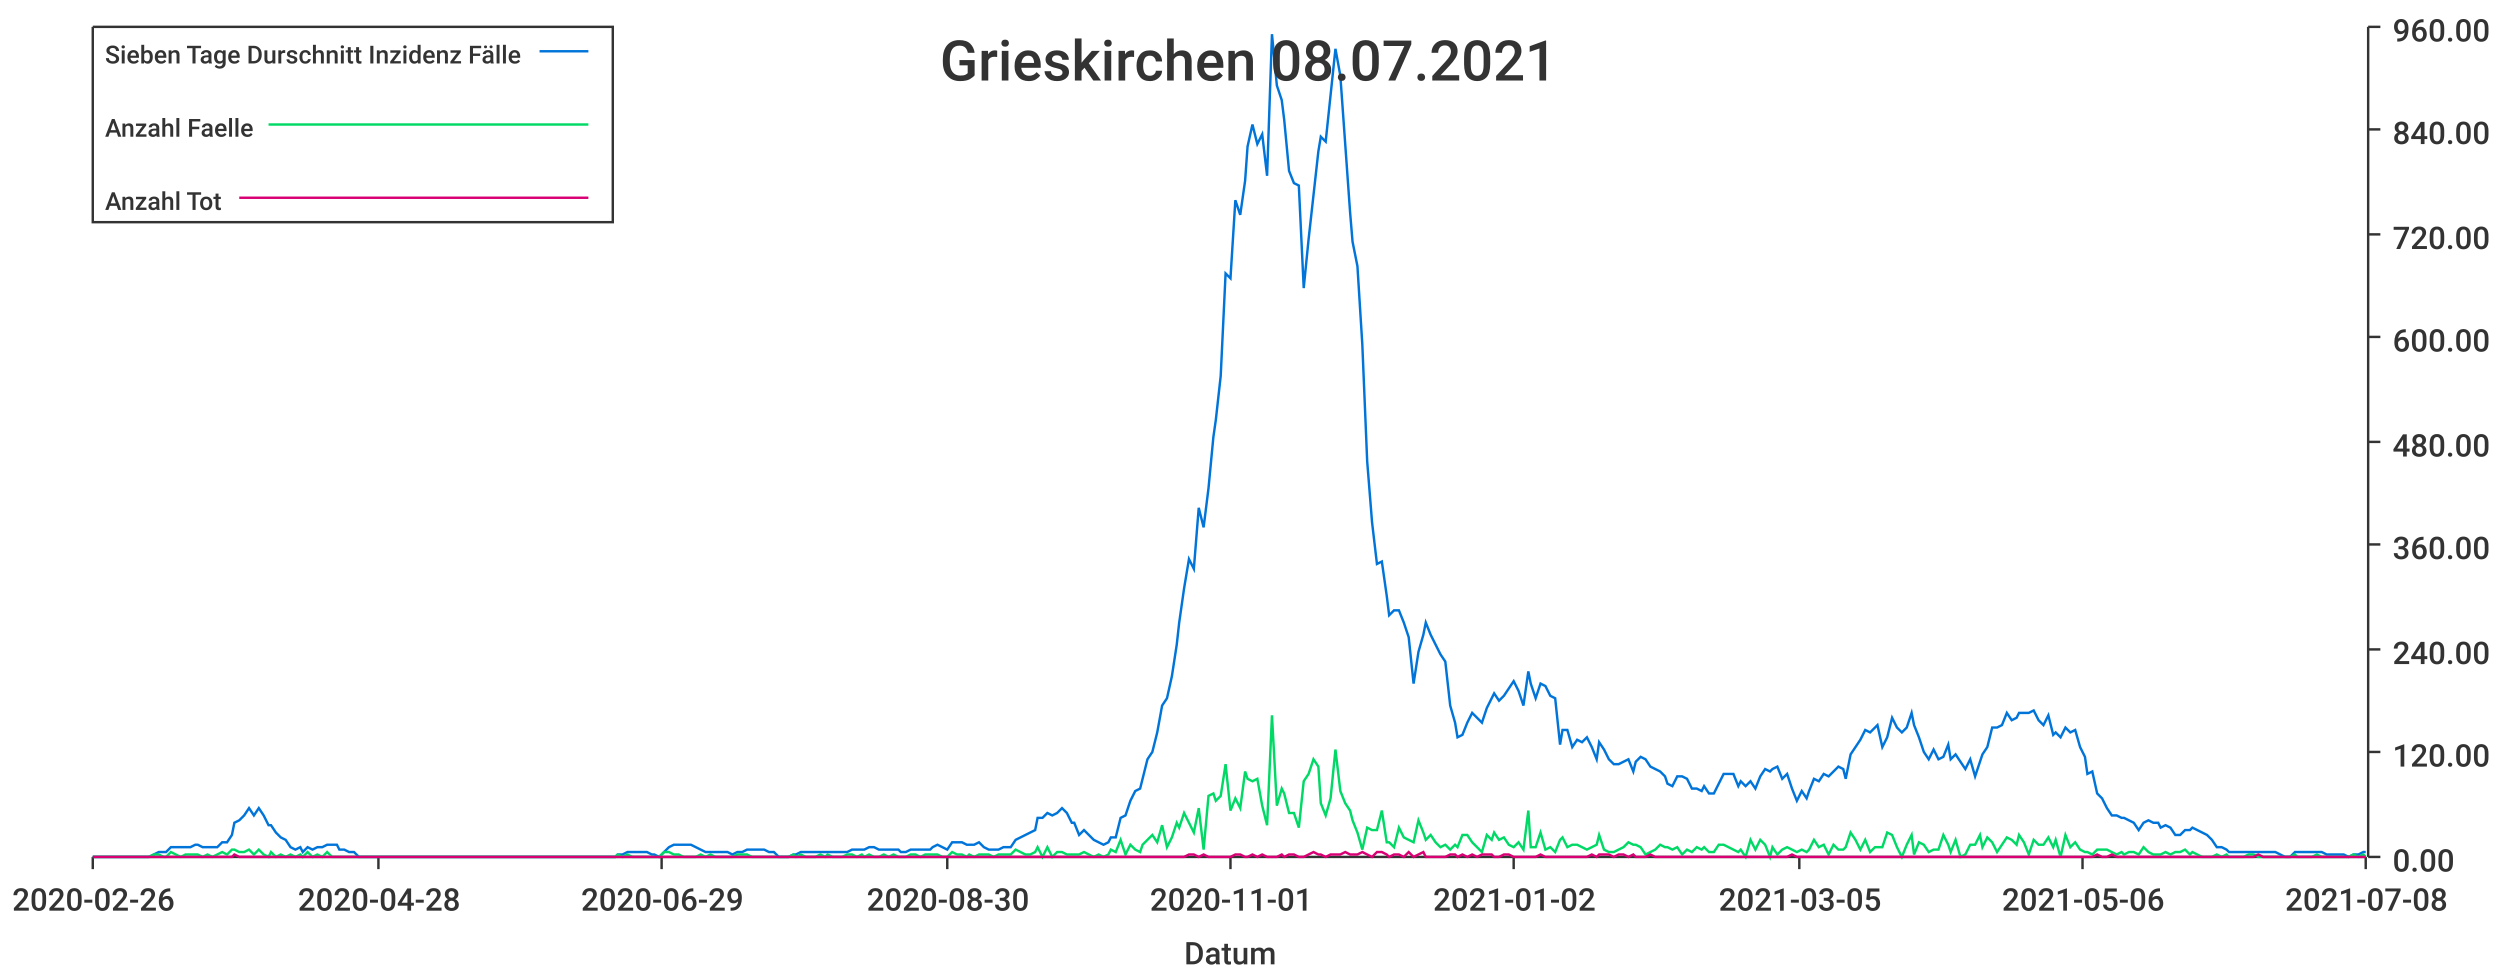
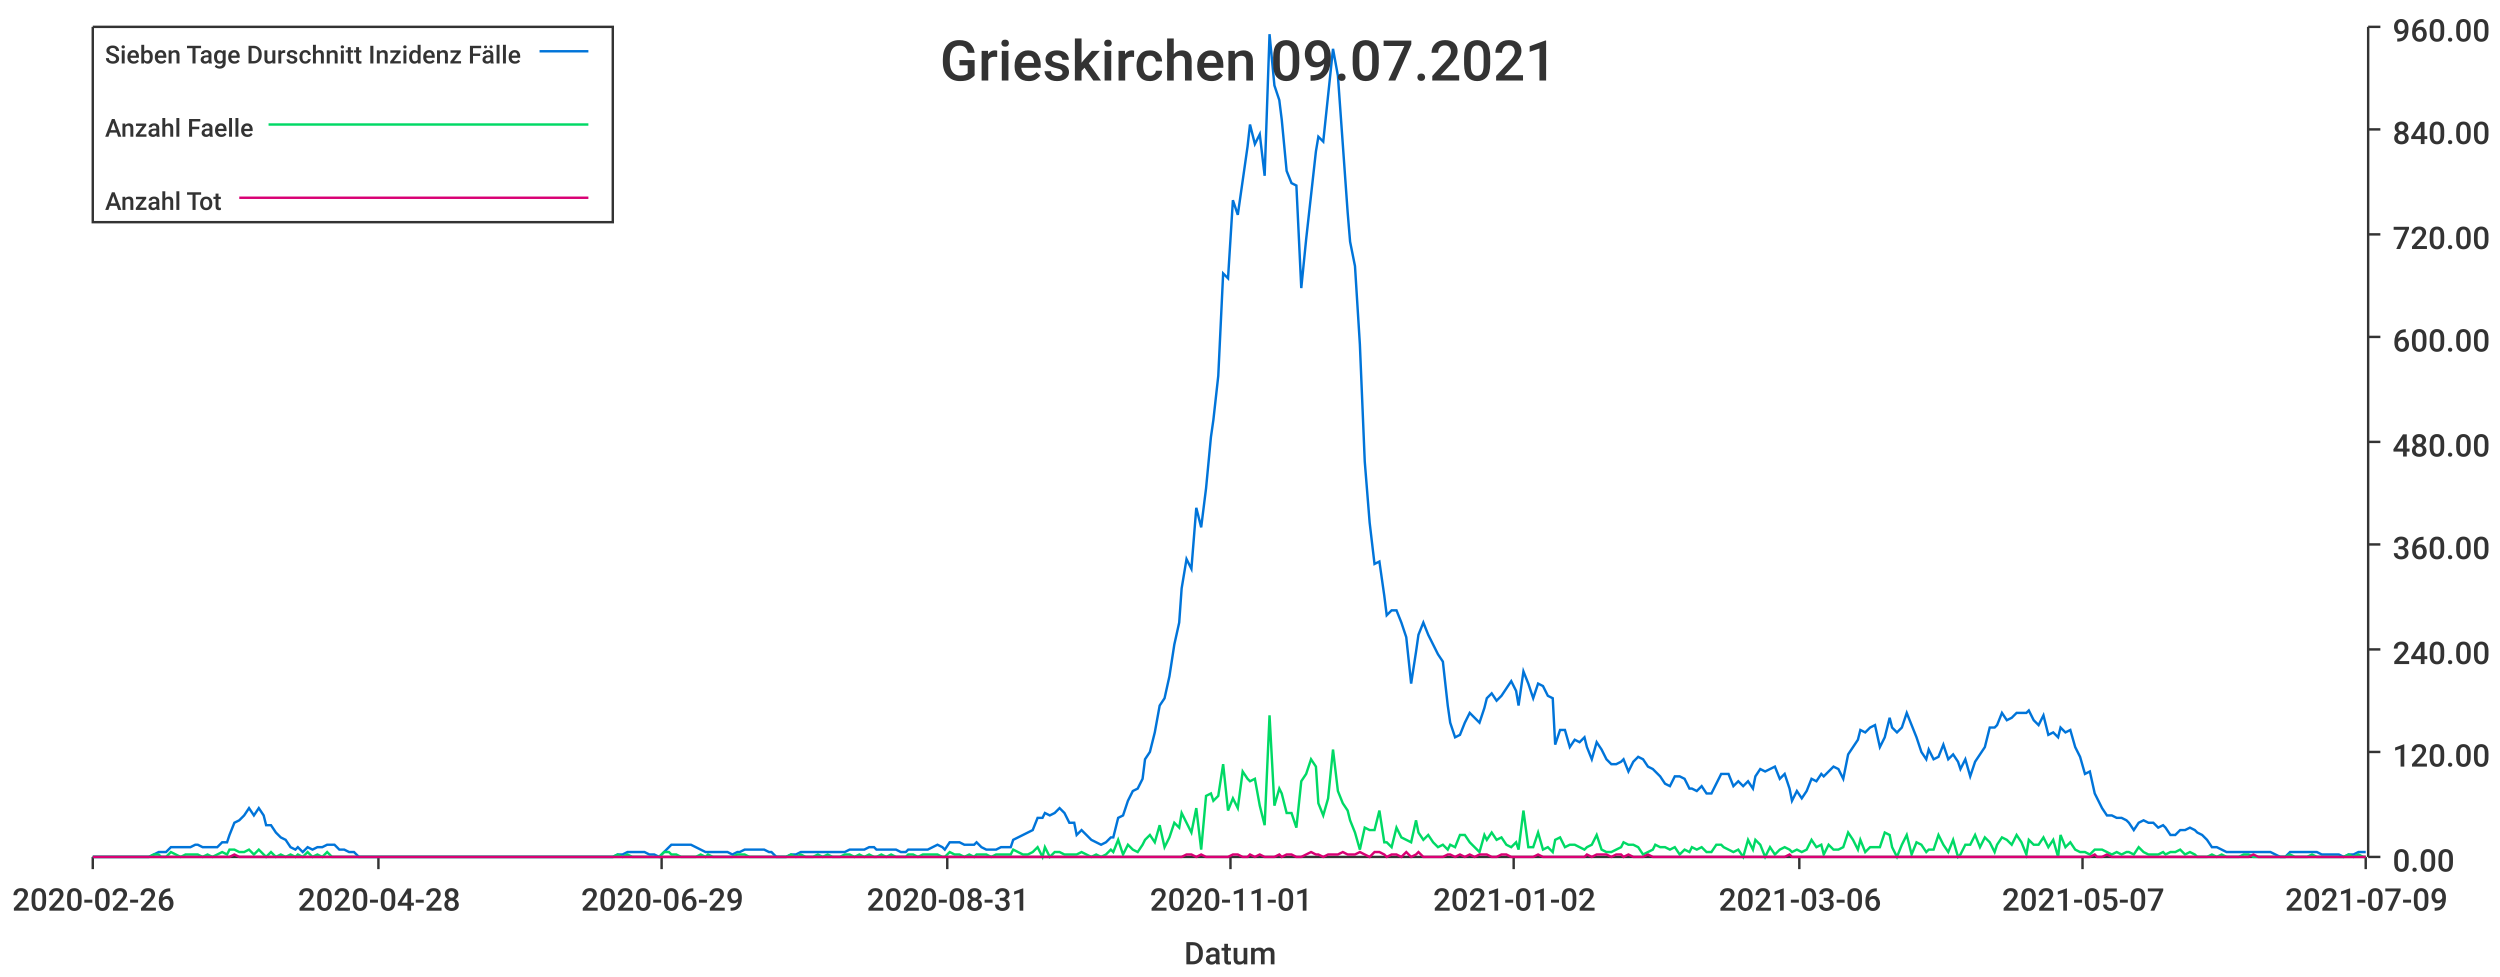
<svg xmlns="http://www.w3.org/2000/svg" width="1024" height="400">\n<path d="M 0 0 L 1024 0 L 1024 400 L 0 400 L 0 0" style="stroke-width:0;stroke:rgba(255,255,255,1.0);fill:rgba(255,255,255,1.0)" />
  <path d="M 38 11 L 969 11 L 969 351 L 38 351 L 38 11" style="stroke-width:0;stroke:rgba(255,255,255,1.0);fill:rgba(255,255,255,1.0)" />
  <path d="M 38 351 L 969 351" style="stroke-width:1;stroke:rgba(51,51,51,1.0);fill:none" />
  <path d="M 38 351 L 38 356" style="stroke-width:1;stroke:rgba(51,51,51,1.0);fill:none" />
  <text x="5" y="373" style="stroke-width:0;stroke:none;fill:rgba(51,51,51,1.0);font-size:12.8px;font-family:'Roboto Medium',sans-serif">2020-02-26</text>
  <path d="M 155 351 L 155 356" style="stroke-width:1;stroke:rgba(51,51,51,1.0);fill:none" />
  <text x="122" y="373" style="stroke-width:0;stroke:none;fill:rgba(51,51,51,1.0);font-size:12.8px;font-family:'Roboto Medium',sans-serif">2020-04-28</text>
  <path d="M 271 351 L 271 356" style="stroke-width:1;stroke:rgba(51,51,51,1.0);fill:none" />
  <text x="238" y="373" style="stroke-width:0;stroke:none;fill:rgba(51,51,51,1.0);font-size:12.8px;font-family:'Roboto Medium',sans-serif">2020-06-29</text>
  <path d="M 388 351 L 388 356" style="stroke-width:1;stroke:rgba(51,51,51,1.0);fill:none" />
-   <text x="355" y="373" style="stroke-width:0;stroke:none;fill:rgba(51,51,51,1.0);font-size:12.8px;font-family:'Roboto Medium',sans-serif">2020-08-30</text>
+   <text x="355" y="373" style="stroke-width:0;stroke:none;fill:rgba(51,51,51,1.0);font-size:12.8px;font-family:'Roboto Medium',sans-serif">2020-08-31</text>
  <path d="M 504 351 L 504 356" style="stroke-width:1;stroke:rgba(51,51,51,1.0);fill:none" />
  <text x="471" y="373" style="stroke-width:0;stroke:none;fill:rgba(51,51,51,1.0);font-size:12.8px;font-family:'Roboto Medium',sans-serif">2020-11-01</text>
  <path d="M 620 351 L 620 356" style="stroke-width:1;stroke:rgba(51,51,51,1.0);fill:none" />
  <text x="587" y="373" style="stroke-width:0;stroke:none;fill:rgba(51,51,51,1.0);font-size:12.8px;font-family:'Roboto Medium',sans-serif">2021-01-02</text>
  <path d="M 737 351 L 737 356" style="stroke-width:1;stroke:rgba(51,51,51,1.0);fill:none" />
-   <text x="704" y="373" style="stroke-width:0;stroke:none;fill:rgba(51,51,51,1.0);font-size:12.8px;font-family:'Roboto Medium',sans-serif">2021-03-05</text>
+   <text x="704" y="373" style="stroke-width:0;stroke:none;fill:rgba(51,51,51,1.0);font-size:12.8px;font-family:'Roboto Medium',sans-serif">2021-03-06</text>
  <path d="M 853 351 L 853 356" style="stroke-width:1;stroke:rgba(51,51,51,1.0);fill:none" />
-   <text x="820" y="373" style="stroke-width:0;stroke:none;fill:rgba(51,51,51,1.0);font-size:12.8px;font-family:'Roboto Medium',sans-serif">2021-05-06</text>
+   <text x="820" y="373" style="stroke-width:0;stroke:none;fill:rgba(51,51,51,1.0);font-size:12.8px;font-family:'Roboto Medium',sans-serif">2021-05-07</text>
  <path d="M 969 351 L 969 356" style="stroke-width:1;stroke:rgba(51,51,51,1.0);fill:none" />
-   <text x="936" y="373" style="stroke-width:0;stroke:none;fill:rgba(51,51,51,1.0);font-size:12.8px;font-family:'Roboto Medium',sans-serif">2021-07-08</text>
+   <text x="936" y="373" style="stroke-width:0;stroke:none;fill:rgba(51,51,51,1.0);font-size:12.8px;font-family:'Roboto Medium',sans-serif">2021-07-09</text>
  <text x="485" y="395" style="stroke-width:0;stroke:none;fill:rgba(51,51,51,1.0);font-size:12.8px;font-family:'Roboto Medium',sans-serif">Datum</text>
  <path d="M 970 351 L 970 11" style="stroke-width:1;stroke:rgba(51,51,51,1.0);fill:none" />
  <path d="M 970 351 L 975 351" style="stroke-width:1;stroke:rgba(51,51,51,1.0);fill:none" />
  <text x="980" y="357" style="stroke-width:0;stroke:none;fill:rgba(51,51,51,1.0);font-size:12.8px;font-family:'Roboto Medium',sans-serif">0.00</text>
  <path d="M 970 308 L 975 308" style="stroke-width:1;stroke:rgba(51,51,51,1.0);fill:none" />
  <text x="980" y="314" style="stroke-width:0;stroke:none;fill:rgba(51,51,51,1.0);font-size:12.8px;font-family:'Roboto Medium',sans-serif">120.00</text>
  <path d="M 970 266 L 975 266" style="stroke-width:1;stroke:rgba(51,51,51,1.0);fill:none" />
  <text x="980" y="272" style="stroke-width:0;stroke:none;fill:rgba(51,51,51,1.0);font-size:12.8px;font-family:'Roboto Medium',sans-serif">240.00</text>
  <path d="M 970 223 L 975 223" style="stroke-width:1;stroke:rgba(51,51,51,1.0);fill:none" />
  <text x="980" y="229" style="stroke-width:0;stroke:none;fill:rgba(51,51,51,1.0);font-size:12.8px;font-family:'Roboto Medium',sans-serif">360.00</text>
  <path d="M 970 181 L 975 181" style="stroke-width:1;stroke:rgba(51,51,51,1.0);fill:none" />
  <text x="980" y="187" style="stroke-width:0;stroke:none;fill:rgba(51,51,51,1.0);font-size:12.8px;font-family:'Roboto Medium',sans-serif">480.00</text>
  <path d="M 970 138 L 975 138" style="stroke-width:1;stroke:rgba(51,51,51,1.0);fill:none" />
  <text x="980" y="144" style="stroke-width:0;stroke:none;fill:rgba(51,51,51,1.0);font-size:12.8px;font-family:'Roboto Medium',sans-serif">600.00</text>
  <path d="M 970 96 L 975 96" style="stroke-width:1;stroke:rgba(51,51,51,1.0);fill:none" />
  <text x="980" y="102" style="stroke-width:0;stroke:none;fill:rgba(51,51,51,1.0);font-size:12.8px;font-family:'Roboto Medium',sans-serif">720.00</text>
  <path d="M 970 53 L 975 53" style="stroke-width:1;stroke:rgba(51,51,51,1.0);fill:none" />
  <text x="980" y="59" style="stroke-width:0;stroke:none;fill:rgba(51,51,51,1.0);font-size:12.8px;font-family:'Roboto Medium',sans-serif">840.00</text>
  <path d="M 970 11 L 975 11" style="stroke-width:1;stroke:rgba(51,51,51,1.0);fill:none" />
  <text x="980" y="17" style="stroke-width:0;stroke:none;fill:rgba(51,51,51,1.0);font-size:12.8px;font-family:'Roboto Medium',sans-serif">960.00</text>
-   <path d="M 38 351 L 40 351 L 42 351 L 44 351 L 46 351 L 48 351 L 50 351 L 52 351 L 53 351 L 55 351 L 57 351 L 59 351 L 61 351 L 63 350 L 65 349 L 67 349 L 68 349 L 70 347 L 72 347 L 74 347 L 76 347 L 78 347 L 80 346 L 81 346 L 83 347 L 85 347 L 87 347 L 89 347 L 91 345 L 93 345 L 95 342 L 96 337 L 98 336 L 100 334 L 102 331 L 104 334 L 106 331 L 108 334 L 110 338 L 111 338 L 113 341 L 115 343 L 117 344 L 119 347 L 121 348 L 123 347 L 124 349 L 126 347 L 128 348 L 130 347 L 132 347 L 134 346 L 136 346 L 138 346 L 139 348 L 141 348 L 143 349 L 145 349 L 147 351 L 149 351 L 151 351 L 153 351 L 154 351 L 156 351 L 158 351 L 160 351 L 162 351 L 164 351 L 166 351 L 167 351 L 169 351 L 171 351 L 173 351 L 175 351 L 177 351 L 179 351 L 181 351 L 182 351 L 184 351 L 186 351 L 188 351 L 190 351 L 192 351 L 194 351 L 196 351 L 197 351 L 199 351 L 201 351 L 203 351 L 205 351 L 207 351 L 209 351 L 210 351 L 212 351 L 214 351 L 216 351 L 218 351 L 220 351 L 222 351 L 224 351 L 225 351 L 227 351 L 229 351 L 231 351 L 233 351 L 235 351 L 237 351 L 239 351 L 240 351 L 242 351 L 244 351 L 246 351 L 248 351 L 250 351 L 252 351 L 253 350 L 255 350 L 257 349 L 259 349 L 261 349 L 263 349 L 265 349 L 267 350 L 268 350 L 270 351 L 272 349 L 274 347 L 276 346 L 278 346 L 280 346 L 282 346 L 283 346 L 285 347 L 287 348 L 289 349 L 291 349 L 293 349 L 295 349 L 296 349 L 298 349 L 300 350 L 302 349 L 304 349 L 306 348 L 308 348 L 310 348 L 311 348 L 313 348 L 315 349 L 317 349 L 319 351 L 321 351 L 323 351 L 325 350 L 326 350 L 328 349 L 330 349 L 332 349 L 334 349 L 336 349 L 338 349 L 339 349 L 341 349 L 343 349 L 345 349 L 347 349 L 349 348 L 351 348 L 353 348 L 354 348 L 356 347 L 358 347 L 360 348 L 362 348 L 364 348 L 366 348 L 368 348 L 369 349 L 371 349 L 373 348 L 375 348 L 377 348 L 379 348 L 381 348 L 382 347 L 384 346 L 386 347 L 388 348 L 390 345 L 392 345 L 394 345 L 396 346 L 397 346 L 399 346 L 401 345 L 403 347 L 405 348 L 407 348 L 409 348 L 411 347 L 412 347 L 414 347 L 416 344 L 418 343 L 420 342 L 422 341 L 424 340 L 425 335 L 427 335 L 429 333 L 431 334 L 433 333 L 435 331 L 437 333 L 439 337 L 440 337 L 442 342 L 444 340 L 446 342 L 448 344 L 450 345 L 452 346 L 454 345 L 455 343 L 457 343 L 459 335 L 461 334 L 463 328 L 465 324 L 467 323 L 468 319 L 470 311 L 472 308 L 474 300 L 476 289 L 478 286 L 480 277 L 482 264 L 483 255 L 485 241 L 487 229 L 489 233 L 491 208 L 493 216 L 495 200 L 497 179 L 498 172 L 500 154 L 502 112 L 504 114 L 506 82 L 508 88 L 510 74 L 511 60 L 513 51 L 515 59 L 517 55 L 519 72 L 521 14 L 523 35 L 525 41 L 526 49 L 528 70 L 530 75 L 532 76 L 534 118 L 536 98 L 538 80 L 540 62 L 541 56 L 543 58 L 545 39 L 547 20 L 549 31 L 551 59 L 553 87 L 554 99 L 556 109 L 558 141 L 560 189 L 562 214 L 564 231 L 566 230 L 568 244 L 569 252 L 571 250 L 573 250 L 575 255 L 577 261 L 579 280 L 581 267 L 583 260 L 584 255 L 586 260 L 588 264 L 590 268 L 592 271 L 594 289 L 596 296 L 597 302 L 599 301 L 601 296 L 603 292 L 605 294 L 607 296 L 609 290 L 611 286 L 612 284 L 614 287 L 616 285 L 618 282 L 620 279 L 622 283 L 624 289 L 626 275 L 627 280 L 629 286 L 631 280 L 633 281 L 635 285 L 637 286 L 639 305 L 640 299 L 642 299 L 644 306 L 646 303 L 648 304 L 650 302 L 652 306 L 654 311 L 655 304 L 657 307 L 659 311 L 661 313 L 663 313 L 665 312 L 667 311 L 669 316 L 670 312 L 672 310 L 674 311 L 676 314 L 678 315 L 680 316 L 682 318 L 683 321 L 685 322 L 687 318 L 689 318 L 691 319 L 693 323 L 695 323 L 697 324 L 698 322 L 700 325 L 702 325 L 704 321 L 706 317 L 708 317 L 710 317 L 712 322 L 713 320 L 715 322 L 717 320 L 719 323 L 721 318 L 723 315 L 725 316 L 726 315 L 728 314 L 730 319 L 732 317 L 734 323 L 736 328 L 738 324 L 740 327 L 741 324 L 743 319 L 745 320 L 747 317 L 749 318 L 751 316 L 753 314 L 755 315 L 756 319 L 758 309 L 760 306 L 762 303 L 764 299 L 766 300 L 768 298 L 769 297 L 771 306 L 773 302 L 775 294 L 777 298 L 779 300 L 781 298 L 783 292 L 784 297 L 786 302 L 788 308 L 790 311 L 792 307 L 794 311 L 796 310 L 798 305 L 799 311 L 801 309 L 803 312 L 805 315 L 807 311 L 809 318 L 811 312 L 812 309 L 814 306 L 816 298 L 818 298 L 820 297 L 822 292 L 824 295 L 826 294 L 827 292 L 829 292 L 831 292 L 833 291 L 835 295 L 837 297 L 839 293 L 841 301 L 842 300 L 844 302 L 846 298 L 848 300 L 850 299 L 852 306 L 854 310 L 855 317 L 857 316 L 859 325 L 861 327 L 863 331 L 865 334 L 867 334 L 869 335 L 870 335 L 872 336 L 874 337 L 876 340 L 878 337 L 880 336 L 882 337 L 884 337 L 885 339 L 887 338 L 889 339 L 891 342 L 893 342 L 895 340 L 897 340 L 898 339 L 900 340 L 902 341 L 904 342 L 906 344 L 908 347 L 910 347 L 912 348 L 913 349 L 915 349 L 917 349 L 919 349 L 921 349 L 923 349 L 925 349 L 927 349 L 928 349 L 930 349 L 932 349 L 934 350 L 936 351 L 938 351 L 940 349 L 941 349 L 943 349 L 945 349 L 947 349 L 949 349 L 951 349 L 953 350 L 955 350 L 956 350 L 958 350 L 960 350 L 962 351 L 964 350 L 966 350 L 968 349 L 969 349" style="stroke-width:1;stroke:rgba(0,116,217,1.0);fill:none" />
-   <path d="M 38 351 L 40 351 L 42 351 L 44 351 L 46 351 L 48 351 L 50 351 L 52 351 L 53 351 L 55 351 L 57 351 L 59 351 L 61 351 L 63 350 L 65 350 L 67 351 L 68 351 L 70 349 L 72 350 L 74 351 L 76 350 L 78 350 L 80 350 L 81 350 L 83 351 L 85 350 L 87 351 L 89 350 L 91 349 L 93 350 L 95 348 L 96 348 L 98 349 L 100 349 L 102 348 L 104 350 L 106 348 L 108 350 L 110 351 L 111 349 L 113 351 L 115 350 L 117 351 L 119 350 L 121 351 L 123 350 L 124 351 L 126 349 L 128 351 L 130 350 L 132 351 L 134 349 L 136 351 L 138 351 L 139 351 L 141 351 L 143 351 L 145 351 L 147 351 L 149 351 L 151 351 L 153 351 L 154 351 L 156 351 L 158 351 L 160 351 L 162 351 L 164 351 L 166 351 L 167 351 L 169 351 L 171 351 L 173 351 L 175 351 L 177 351 L 179 351 L 181 351 L 182 351 L 184 351 L 186 351 L 188 351 L 190 351 L 192 351 L 194 351 L 196 351 L 197 351 L 199 351 L 201 351 L 203 351 L 205 351 L 207 351 L 209 351 L 210 351 L 212 351 L 214 351 L 216 351 L 218 351 L 220 351 L 222 351 L 224 351 L 225 351 L 227 351 L 229 351 L 231 351 L 233 351 L 235 351 L 237 351 L 239 351 L 240 351 L 242 351 L 244 351 L 246 351 L 248 351 L 250 351 L 252 351 L 253 350 L 255 351 L 257 350 L 259 351 L 261 351 L 263 351 L 265 351 L 267 351 L 268 351 L 270 351 L 272 349 L 274 349 L 276 350 L 278 350 L 280 351 L 282 351 L 283 351 L 285 351 L 287 350 L 289 351 L 291 350 L 293 351 L 295 351 L 296 351 L 298 351 L 300 351 L 302 350 L 304 350 L 306 350 L 308 351 L 310 351 L 311 351 L 313 351 L 315 351 L 317 351 L 319 351 L 321 351 L 323 351 L 325 350 L 326 351 L 328 350 L 330 351 L 332 351 L 334 351 L 336 350 L 338 351 L 339 350 L 341 351 L 343 351 L 345 351 L 347 350 L 349 350 L 351 351 L 353 350 L 354 351 L 356 350 L 358 351 L 360 351 L 362 350 L 364 351 L 366 350 L 368 351 L 369 351 L 371 351 L 373 350 L 375 350 L 377 351 L 379 350 L 381 350 L 382 350 L 384 350 L 386 351 L 388 351 L 390 349 L 392 350 L 394 350 L 396 351 L 397 350 L 399 351 L 401 350 L 403 350 L 405 350 L 407 351 L 409 350 L 411 350 L 412 350 L 414 350 L 416 348 L 418 349 L 420 350 L 422 350 L 424 349 L 425 347 L 427 351 L 429 347 L 431 351 L 433 349 L 435 349 L 437 350 L 439 350 L 440 350 L 442 350 L 444 349 L 446 350 L 448 351 L 450 350 L 452 351 L 454 350 L 455 348 L 457 349 L 459 344 L 461 350 L 463 346 L 465 348 L 467 349 L 468 346 L 470 344 L 472 342 L 474 345 L 476 338 L 478 347 L 480 343 L 482 337 L 483 339 L 485 333 L 487 337 L 489 341 L 491 331 L 493 348 L 495 326 L 497 325 L 498 328 L 500 326 L 502 313 L 504 332 L 506 327 L 508 331 L 510 316 L 511 319 L 513 320 L 515 319 L 517 330 L 519 338 L 521 293 L 523 330 L 525 323 L 526 325 L 528 333 L 530 333 L 532 339 L 534 320 L 536 317 L 538 311 L 540 314 L 541 329 L 543 334 L 545 327 L 547 307 L 549 324 L 551 329 L 553 332 L 554 336 L 556 341 L 558 348 L 560 339 L 562 340 L 564 340 L 566 332 L 568 345 L 569 345 L 571 347 L 573 339 L 575 343 L 577 344 L 579 345 L 581 336 L 583 341 L 584 344 L 586 342 L 588 345 L 590 347 L 592 346 L 594 348 L 596 346 L 597 347 L 599 342 L 601 342 L 603 345 L 605 347 L 607 349 L 609 342 L 611 344 L 612 341 L 614 344 L 616 343 L 618 346 L 620 347 L 622 345 L 624 348 L 626 332 L 627 347 L 629 347 L 631 341 L 633 348 L 635 347 L 637 349 L 639 344 L 640 343 L 642 347 L 644 346 L 646 346 L 648 347 L 650 348 L 652 347 L 654 346 L 655 342 L 657 348 L 659 349 L 661 349 L 663 348 L 665 347 L 667 345 L 669 346 L 670 346 L 672 347 L 674 350 L 676 349 L 678 348 L 680 346 L 682 347 L 683 347 L 685 348 L 687 347 L 689 350 L 691 348 L 693 349 L 695 347 L 697 348 L 698 347 L 700 349 L 702 349 L 704 346 L 706 346 L 708 347 L 710 348 L 712 349 L 713 348 L 715 351 L 717 344 L 719 348 L 721 344 L 723 346 L 725 351 L 726 347 L 728 350 L 730 348 L 732 347 L 734 348 L 736 349 L 738 348 L 740 349 L 741 348 L 743 344 L 745 347 L 747 346 L 749 350 L 751 346 L 753 348 L 755 348 L 756 347 L 758 341 L 760 344 L 762 348 L 764 344 L 766 349 L 768 347 L 769 347 L 771 347 L 773 341 L 775 342 L 777 347 L 779 351 L 781 346 L 783 342 L 784 350 L 786 345 L 788 346 L 790 349 L 792 348 L 794 348 L 796 342 L 798 346 L 799 349 L 801 344 L 803 351 L 805 350 L 807 346 L 809 346 L 811 342 L 812 347 L 814 343 L 816 345 L 818 349 L 820 346 L 822 343 L 824 344 L 826 346 L 827 342 L 829 345 L 831 350 L 833 344 L 835 346 L 837 346 L 839 343 L 841 347 L 842 344 L 844 351 L 846 342 L 848 347 L 850 345 L 852 348 L 854 349 L 855 349 L 857 350 L 859 348 L 861 348 L 863 348 L 865 349 L 867 350 L 869 349 L 870 350 L 872 349 L 874 349 L 876 350 L 878 347 L 880 349 L 882 350 L 884 350 L 885 350 L 887 349 L 889 350 L 891 349 L 893 349 L 895 348 L 897 350 L 898 349 L 900 350 L 902 351 L 904 351 L 906 351 L 908 350 L 910 351 L 912 350 L 913 351 L 915 351 L 917 351 L 919 351 L 921 350 L 923 350 L 925 351 L 927 351 L 928 351 L 930 351 L 932 351 L 934 351 L 936 351 L 938 351 L 940 350 L 941 351 L 943 351 L 945 351 L 947 351 L 949 350 L 951 351 L 953 351 L 955 351 L 956 351 L 958 351 L 960 351 L 962 351 L 964 350 L 966 351 L 968 350 L 969 351" style="stroke-width:1;stroke:rgba(0,217,101,1.0);fill:none" />
-   <path d="M 38 351 L 40 351 L 42 351 L 44 351 L 46 351 L 48 351 L 50 351 L 52 351 L 53 351 L 55 351 L 57 351 L 59 351 L 61 351 L 63 351 L 65 351 L 67 351 L 68 351 L 70 351 L 72 351 L 74 351 L 76 351 L 78 351 L 80 351 L 81 351 L 83 351 L 85 351 L 87 351 L 89 351 L 91 351 L 93 351 L 95 351 L 96 350 L 98 351 L 100 351 L 102 351 L 104 351 L 106 351 L 108 351 L 110 351 L 111 351 L 113 351 L 115 351 L 117 351 L 119 351 L 121 351 L 123 351 L 124 351 L 126 351 L 128 351 L 130 351 L 132 351 L 134 351 L 136 351 L 138 351 L 139 351 L 141 351 L 143 351 L 145 351 L 147 351 L 149 351 L 151 351 L 153 351 L 154 351 L 156 351 L 158 351 L 160 351 L 162 351 L 164 351 L 166 351 L 167 351 L 169 351 L 171 351 L 173 351 L 175 351 L 177 351 L 179 351 L 181 351 L 182 351 L 184 351 L 186 351 L 188 351 L 190 351 L 192 351 L 194 351 L 196 351 L 197 351 L 199 351 L 201 351 L 203 351 L 205 351 L 207 351 L 209 351 L 210 351 L 212 351 L 214 351 L 216 351 L 218 351 L 220 351 L 222 351 L 224 351 L 225 351 L 227 351 L 229 351 L 231 351 L 233 351 L 235 351 L 237 351 L 239 351 L 240 351 L 242 351 L 244 351 L 246 351 L 248 351 L 250 351 L 252 351 L 253 351 L 255 351 L 257 351 L 259 351 L 261 351 L 263 351 L 265 351 L 267 351 L 268 351 L 270 351 L 272 351 L 274 351 L 276 351 L 278 351 L 280 351 L 282 351 L 283 351 L 285 351 L 287 351 L 289 351 L 291 351 L 293 351 L 295 351 L 296 351 L 298 351 L 300 351 L 302 351 L 304 351 L 306 351 L 308 351 L 310 351 L 311 351 L 313 351 L 315 351 L 317 351 L 319 351 L 321 351 L 323 351 L 325 351 L 326 351 L 328 351 L 330 351 L 332 351 L 334 351 L 336 351 L 338 351 L 339 351 L 341 351 L 343 351 L 345 351 L 347 351 L 349 351 L 351 351 L 353 351 L 354 351 L 356 351 L 358 351 L 360 351 L 362 351 L 364 351 L 366 351 L 368 351 L 369 351 L 371 351 L 373 351 L 375 351 L 377 351 L 379 351 L 381 351 L 382 351 L 384 351 L 386 351 L 388 351 L 390 351 L 392 351 L 394 351 L 396 351 L 397 351 L 399 351 L 401 351 L 403 351 L 405 351 L 407 351 L 409 351 L 411 351 L 412 351 L 414 351 L 416 351 L 418 351 L 420 351 L 422 351 L 424 351 L 425 351 L 427 351 L 429 351 L 431 351 L 433 351 L 435 351 L 437 351 L 439 351 L 440 351 L 442 351 L 444 351 L 446 351 L 448 351 L 450 351 L 452 351 L 454 351 L 455 351 L 457 351 L 459 351 L 461 351 L 463 351 L 465 351 L 467 351 L 468 351 L 470 351 L 472 351 L 474 351 L 476 351 L 478 351 L 480 351 L 482 351 L 483 351 L 485 351 L 487 350 L 489 350 L 491 351 L 493 350 L 495 351 L 497 351 L 498 351 L 500 351 L 502 351 L 504 351 L 506 350 L 508 350 L 510 351 L 511 351 L 513 350 L 515 351 L 517 350 L 519 351 L 521 351 L 523 351 L 525 350 L 526 351 L 528 350 L 530 350 L 532 351 L 534 351 L 536 350 L 538 349 L 540 350 L 541 350 L 543 351 L 545 350 L 547 350 L 549 350 L 551 349 L 553 350 L 554 350 L 556 350 L 558 349 L 560 350 L 562 351 L 564 349 L 566 349 L 568 350 L 569 351 L 571 350 L 573 350 L 575 351 L 577 349 L 579 351 L 581 350 L 583 349 L 584 351 L 586 351 L 588 351 L 590 351 L 592 351 L 594 350 L 596 350 L 597 351 L 599 350 L 601 351 L 603 350 L 605 351 L 607 350 L 609 350 L 611 350 L 612 351 L 614 351 L 616 350 L 618 350 L 620 351 L 622 351 L 624 351 L 626 351 L 627 351 L 629 351 L 631 350 L 633 351 L 635 351 L 637 351 L 639 351 L 640 351 L 642 351 L 644 351 L 646 351 L 648 351 L 650 351 L 652 350 L 654 351 L 655 350 L 657 350 L 659 350 L 661 351 L 663 350 L 665 350 L 667 351 L 669 350 L 670 351 L 672 351 L 674 351 L 676 350 L 678 351 L 680 351 L 682 351 L 683 351 L 685 351 L 687 351 L 689 351 L 691 351 L 693 351 L 695 351 L 697 351 L 698 351 L 700 351 L 702 351 L 704 351 L 706 351 L 708 351 L 710 351 L 712 351 L 713 351 L 715 351 L 717 351 L 719 351 L 721 351 L 723 351 L 725 351 L 726 351 L 728 351 L 730 351 L 732 351 L 734 350 L 736 351 L 738 351 L 740 351 L 741 351 L 743 351 L 745 351 L 747 351 L 749 351 L 751 351 L 753 351 L 755 351 L 756 351 L 758 351 L 760 351 L 762 351 L 764 351 L 766 351 L 768 351 L 769 351 L 771 351 L 773 351 L 775 351 L 777 351 L 779 351 L 781 351 L 783 351 L 784 351 L 786 351 L 788 351 L 790 351 L 792 351 L 794 351 L 796 351 L 798 351 L 799 351 L 801 351 L 803 351 L 805 351 L 807 351 L 809 351 L 811 351 L 812 351 L 814 351 L 816 351 L 818 351 L 820 351 L 822 351 L 824 351 L 826 351 L 827 351 L 829 351 L 831 351 L 833 351 L 835 351 L 837 351 L 839 351 L 841 351 L 842 351 L 844 351 L 846 351 L 848 351 L 850 351 L 852 351 L 854 351 L 855 351 L 857 351 L 859 350 L 861 351 L 863 351 L 865 350 L 867 351 L 869 351 L 870 351 L 872 351 L 874 351 L 876 351 L 878 351 L 880 351 L 882 351 L 884 351 L 885 351 L 887 351 L 889 351 L 891 351 L 893 351 L 895 351 L 897 351 L 898 351 L 900 351 L 902 351 L 904 351 L 906 351 L 908 351 L 910 351 L 912 351 L 913 351 L 915 351 L 917 351 L 919 351 L 921 351 L 923 351 L 925 350 L 927 351 L 928 351 L 930 351 L 932 351 L 934 351 L 936 351 L 938 351 L 940 351 L 941 351 L 943 351 L 945 351 L 947 351 L 949 351 L 951 351 L 953 351 L 955 351 L 956 351 L 958 351 L 960 351 L 962 351 L 964 351 L 966 351 L 968 351 L 969 351" style="stroke-width:1;stroke:rgba(217,0,116,1.0);fill:none" />
-   <text x="385" y="33" style="stroke-width:0;stroke:none;fill:rgba(51,51,51,1.0);font-size:23.0px;font-family:'Roboto Medium',sans-serif">Grieskirchen 08.07.2021</text>
+   <path d="M 38 351 L 40 351 L 42 351 L 44 351 L 46 351 L 48 351 L 50 351 L 52 351 L 53 351 L 55 351 L 57 351 L 59 351 L 61 351 L 63 350 L 65 349 L 66 349 L 68 349 L 70 347 L 72 347 L 74 347 L 76 347 L 78 347 L 80 346 L 81 346 L 83 347 L 85 347 L 87 347 L 89 347 L 91 345 L 93 345 L 94 342 L 96 337 L 98 336 L 100 334 L 102 331 L 104 334 L 106 331 L 108 334 L 109 338 L 111 338 L 113 341 L 115 343 L 117 344 L 119 347 L 121 348 L 122 347 L 124 349 L 126 347 L 128 348 L 130 347 L 132 347 L 134 346 L 136 346 L 137 346 L 139 348 L 141 348 L 143 349 L 145 349 L 147 351 L 149 351 L 150 351 L 152 351 L 154 351 L 156 351 L 158 351 L 160 351 L 162 351 L 164 351 L 165 351 L 167 351 L 169 351 L 171 351 L 173 351 L 175 351 L 177 351 L 178 351 L 180 351 L 182 351 L 184 351 L 186 351 L 188 351 L 190 351 L 191 351 L 193 351 L 195 351 L 197 351 L 199 351 L 201 351 L 203 351 L 205 351 L 206 351 L 208 351 L 210 351 L 212 351 L 214 351 L 216 351 L 218 351 L 219 351 L 221 351 L 223 351 L 225 351 L 227 351 L 229 351 L 231 351 L 233 351 L 234 351 L 236 351 L 238 351 L 240 351 L 242 351 L 244 351 L 246 351 L 247 351 L 249 351 L 251 351 L 253 350 L 255 350 L 257 349 L 259 349 L 261 349 L 262 349 L 264 349 L 266 350 L 268 350 L 270 351 L 272 349 L 274 347 L 275 346 L 277 346 L 279 346 L 281 346 L 283 346 L 285 347 L 287 348 L 289 349 L 290 349 L 292 349 L 294 349 L 296 349 L 298 349 L 300 350 L 302 349 L 303 349 L 305 348 L 307 348 L 309 348 L 311 348 L 313 348 L 315 349 L 316 349 L 318 351 L 320 351 L 322 351 L 324 350 L 326 350 L 328 349 L 330 349 L 331 349 L 333 349 L 335 349 L 337 349 L 339 349 L 341 349 L 343 349 L 344 349 L 346 349 L 348 348 L 350 348 L 352 348 L 354 348 L 356 347 L 358 347 L 359 348 L 361 348 L 363 348 L 365 348 L 367 348 L 369 349 L 371 349 L 372 348 L 374 348 L 376 348 L 378 348 L 380 348 L 382 347 L 384 346 L 386 347 L 387 348 L 389 345 L 391 345 L 393 345 L 395 346 L 397 346 L 399 346 L 400 345 L 402 347 L 404 348 L 406 348 L 408 348 L 410 347 L 412 347 L 414 347 L 415 344 L 417 343 L 419 342 L 421 341 L 423 340 L 425 335 L 427 335 L 428 333 L 430 334 L 432 333 L 434 331 L 436 333 L 438 337 L 440 337 L 441 342 L 443 340 L 445 342 L 447 344 L 449 345 L 451 346 L 453 345 L 455 343 L 456 343 L 458 335 L 460 334 L 462 328 L 464 324 L 466 323 L 468 319 L 469 311 L 471 308 L 473 300 L 475 289 L 477 286 L 479 277 L 481 264 L 483 255 L 484 241 L 486 229 L 488 233 L 490 208 L 492 216 L 494 200 L 496 179 L 497 172 L 499 154 L 501 112 L 503 114 L 505 82 L 507 88 L 509 74 L 511 60 L 512 51 L 514 59 L 516 55 L 518 72 L 520 14 L 522 35 L 524 41 L 525 49 L 527 70 L 529 75 L 531 76 L 533 118 L 535 98 L 537 80 L 539 62 L 540 56 L 542 58 L 544 39 L 546 20 L 548 31 L 550 59 L 552 87 L 553 99 L 555 109 L 557 141 L 559 189 L 561 214 L 563 231 L 565 230 L 567 244 L 568 252 L 570 250 L 572 250 L 574 255 L 576 261 L 578 280 L 580 267 L 581 260 L 583 255 L 585 260 L 587 264 L 589 268 L 591 271 L 593 289 L 594 296 L 596 302 L 598 301 L 600 296 L 602 292 L 604 294 L 606 296 L 608 290 L 609 286 L 611 284 L 613 287 L 615 285 L 617 282 L 619 279 L 621 283 L 622 289 L 624 275 L 626 280 L 628 286 L 630 280 L 632 281 L 634 285 L 636 286 L 637 305 L 639 299 L 641 299 L 643 306 L 645 303 L 647 304 L 649 302 L 650 306 L 652 311 L 654 304 L 656 307 L 658 311 L 660 313 L 662 313 L 664 312 L 665 311 L 667 316 L 669 312 L 671 310 L 673 311 L 675 314 L 677 315 L 678 316 L 680 318 L 682 321 L 684 322 L 686 318 L 688 318 L 690 319 L 692 323 L 693 323 L 695 324 L 697 322 L 699 325 L 701 325 L 703 321 L 705 317 L 706 317 L 708 317 L 710 322 L 712 320 L 714 322 L 716 320 L 718 323 L 719 318 L 721 315 L 723 316 L 725 315 L 727 314 L 729 319 L 731 317 L 733 323 L 734 328 L 736 324 L 738 327 L 740 324 L 742 319 L 744 320 L 746 317 L 747 318 L 749 316 L 751 314 L 753 315 L 755 319 L 757 309 L 759 306 L 761 303 L 762 299 L 764 300 L 766 298 L 768 297 L 770 306 L 772 302 L 774 294 L 775 298 L 777 300 L 779 298 L 781 292 L 783 297 L 785 302 L 787 308 L 789 311 L 790 307 L 792 311 L 794 310 L 796 305 L 798 311 L 800 309 L 802 312 L 803 315 L 805 311 L 807 318 L 809 312 L 811 309 L 813 306 L 815 298 L 817 298 L 818 297 L 820 292 L 822 295 L 824 294 L 826 292 L 828 292 L 830 292 L 831 291 L 833 295 L 835 297 L 837 293 L 839 301 L 841 300 L 843 302 L 844 298 L 846 300 L 848 299 L 850 306 L 852 310 L 854 317 L 856 316 L 858 325 L 859 327 L 861 331 L 863 334 L 865 334 L 867 335 L 869 335 L 871 336 L 872 337 L 874 340 L 876 337 L 878 336 L 880 337 L 882 337 L 884 339 L 886 338 L 887 339 L 889 342 L 891 342 L 893 340 L 895 340 L 897 339 L 899 340 L 900 341 L 902 342 L 904 344 L 906 347 L 908 347 L 910 348 L 912 349 L 914 349 L 915 349 L 917 349 L 919 349 L 921 349 L 923 349 L 925 349 L 927 349 L 928 349 L 930 349 L 932 350 L 934 351 L 936 351 L 938 349 L 940 349 L 942 349 L 943 349 L 945 349 L 947 349 L 949 349 L 951 350 L 953 350 L 955 350 L 956 350 L 958 350 L 960 351 L 962 350 L 964 350 L 966 349 L 968 349 L 969 349" style="stroke-width:1;stroke:rgba(0,116,217,1.0);fill:none" />
+   <path d="M 38 351 L 40 351 L 42 351 L 44 351 L 46 351 L 48 351 L 50 351 L 52 351 L 53 351 L 55 351 L 57 351 L 59 351 L 61 351 L 63 350 L 65 350 L 66 351 L 68 351 L 70 349 L 72 350 L 74 351 L 76 350 L 78 350 L 80 350 L 81 350 L 83 351 L 85 350 L 87 351 L 89 350 L 91 349 L 93 350 L 94 348 L 96 348 L 98 349 L 100 349 L 102 348 L 104 350 L 106 348 L 108 350 L 109 351 L 111 349 L 113 351 L 115 350 L 117 351 L 119 350 L 121 351 L 122 350 L 124 351 L 126 349 L 128 351 L 130 350 L 132 351 L 134 349 L 136 351 L 137 351 L 139 351 L 141 351 L 143 351 L 145 351 L 147 351 L 149 351 L 150 351 L 152 351 L 154 351 L 156 351 L 158 351 L 160 351 L 162 351 L 164 351 L 165 351 L 167 351 L 169 351 L 171 351 L 173 351 L 175 351 L 177 351 L 178 351 L 180 351 L 182 351 L 184 351 L 186 351 L 188 351 L 190 351 L 191 351 L 193 351 L 195 351 L 197 351 L 199 351 L 201 351 L 203 351 L 205 351 L 206 351 L 208 351 L 210 351 L 212 351 L 214 351 L 216 351 L 218 351 L 219 351 L 221 351 L 223 351 L 225 351 L 227 351 L 229 351 L 231 351 L 233 351 L 234 351 L 236 351 L 238 351 L 240 351 L 242 351 L 244 351 L 246 351 L 247 351 L 249 351 L 251 351 L 253 350 L 255 351 L 257 350 L 259 351 L 261 351 L 262 351 L 264 351 L 266 351 L 268 351 L 270 351 L 272 349 L 274 349 L 275 350 L 277 350 L 279 351 L 281 351 L 283 351 L 285 351 L 287 350 L 289 351 L 290 350 L 292 351 L 294 351 L 296 351 L 298 351 L 300 351 L 302 350 L 303 350 L 305 350 L 307 351 L 309 351 L 311 351 L 313 351 L 315 351 L 316 351 L 318 351 L 320 351 L 322 351 L 324 350 L 326 351 L 328 350 L 330 351 L 331 351 L 333 351 L 335 350 L 337 351 L 339 350 L 341 351 L 343 351 L 344 351 L 346 350 L 348 350 L 350 351 L 352 350 L 354 351 L 356 350 L 358 351 L 359 351 L 361 350 L 363 351 L 365 350 L 367 351 L 369 351 L 371 351 L 372 350 L 374 350 L 376 351 L 378 350 L 380 350 L 382 350 L 384 350 L 386 351 L 387 351 L 389 349 L 391 350 L 393 350 L 395 351 L 397 350 L 399 351 L 400 350 L 402 350 L 404 350 L 406 351 L 408 350 L 410 350 L 412 350 L 414 350 L 415 348 L 417 349 L 419 350 L 421 350 L 423 349 L 425 347 L 427 351 L 428 347 L 430 351 L 432 349 L 434 349 L 436 350 L 438 350 L 440 350 L 441 350 L 443 349 L 445 350 L 447 351 L 449 350 L 451 351 L 453 350 L 455 348 L 456 349 L 458 344 L 460 350 L 462 346 L 464 348 L 466 349 L 468 346 L 469 344 L 471 342 L 473 345 L 475 338 L 477 347 L 479 343 L 481 337 L 483 339 L 484 333 L 486 337 L 488 341 L 490 331 L 492 348 L 494 326 L 496 325 L 497 328 L 499 326 L 501 313 L 503 332 L 505 327 L 507 331 L 509 316 L 511 319 L 512 320 L 514 319 L 516 330 L 518 338 L 520 293 L 522 330 L 524 323 L 525 325 L 527 333 L 529 333 L 531 339 L 533 320 L 535 317 L 537 311 L 539 314 L 540 329 L 542 334 L 544 327 L 546 307 L 548 324 L 550 329 L 552 332 L 553 336 L 555 341 L 557 348 L 559 339 L 561 340 L 563 340 L 565 332 L 567 345 L 568 345 L 570 347 L 572 339 L 574 343 L 576 344 L 578 345 L 580 336 L 581 341 L 583 344 L 585 342 L 587 345 L 589 347 L 591 346 L 593 348 L 594 346 L 596 347 L 598 342 L 600 342 L 602 345 L 604 347 L 606 349 L 608 342 L 609 344 L 611 341 L 613 344 L 615 343 L 617 346 L 619 347 L 621 345 L 622 348 L 624 332 L 626 347 L 628 347 L 630 341 L 632 348 L 634 347 L 636 349 L 637 344 L 639 343 L 641 347 L 643 346 L 645 346 L 647 347 L 649 348 L 650 347 L 652 346 L 654 342 L 656 348 L 658 349 L 660 349 L 662 348 L 664 347 L 665 345 L 667 346 L 669 346 L 671 347 L 673 350 L 675 349 L 677 348 L 678 346 L 680 347 L 682 347 L 684 348 L 686 347 L 688 350 L 690 348 L 692 349 L 693 347 L 695 348 L 697 347 L 699 349 L 701 349 L 703 346 L 705 346 L 706 347 L 708 348 L 710 349 L 712 348 L 714 351 L 716 344 L 718 348 L 719 344 L 721 346 L 723 351 L 725 347 L 727 350 L 729 348 L 731 347 L 733 348 L 734 349 L 736 348 L 738 349 L 740 348 L 742 344 L 744 347 L 746 346 L 747 350 L 749 346 L 751 348 L 753 348 L 755 347 L 757 341 L 759 344 L 761 348 L 762 344 L 764 349 L 766 347 L 768 347 L 770 347 L 772 341 L 774 342 L 775 347 L 777 351 L 779 346 L 781 342 L 783 350 L 785 345 L 787 346 L 789 349 L 790 348 L 792 348 L 794 342 L 796 346 L 798 349 L 800 344 L 802 351 L 803 350 L 805 346 L 807 346 L 809 342 L 811 347 L 813 343 L 815 345 L 817 349 L 818 346 L 820 343 L 822 344 L 824 346 L 826 342 L 828 345 L 830 350 L 831 344 L 833 346 L 835 346 L 837 343 L 839 347 L 841 344 L 843 351 L 844 342 L 846 347 L 848 345 L 850 348 L 852 349 L 854 349 L 856 350 L 858 348 L 859 348 L 861 348 L 863 349 L 865 350 L 867 349 L 869 350 L 871 349 L 872 349 L 874 350 L 876 347 L 878 349 L 880 350 L 882 350 L 884 350 L 886 349 L 887 350 L 889 349 L 891 349 L 893 348 L 895 350 L 897 349 L 899 350 L 900 351 L 902 351 L 904 351 L 906 350 L 908 351 L 910 350 L 912 351 L 914 351 L 915 351 L 917 351 L 919 350 L 921 350 L 923 351 L 925 351 L 927 351 L 928 351 L 930 351 L 932 351 L 934 351 L 936 351 L 938 350 L 940 351 L 942 351 L 943 351 L 945 351 L 947 350 L 949 351 L 951 351 L 953 351 L 955 351 L 956 351 L 958 351 L 960 351 L 962 350 L 964 351 L 966 350 L 968 351 L 969 351" style="stroke-width:1;stroke:rgba(0,217,101,1.0);fill:none" />
+   <path d="M 38 351 L 40 351 L 42 351 L 44 351 L 46 351 L 48 351 L 50 351 L 52 351 L 53 351 L 55 351 L 57 351 L 59 351 L 61 351 L 63 351 L 65 351 L 66 351 L 68 351 L 70 351 L 72 351 L 74 351 L 76 351 L 78 351 L 80 351 L 81 351 L 83 351 L 85 351 L 87 351 L 89 351 L 91 351 L 93 351 L 94 351 L 96 350 L 98 351 L 100 351 L 102 351 L 104 351 L 106 351 L 108 351 L 109 351 L 111 351 L 113 351 L 115 351 L 117 351 L 119 351 L 121 351 L 122 351 L 124 351 L 126 351 L 128 351 L 130 351 L 132 351 L 134 351 L 136 351 L 137 351 L 139 351 L 141 351 L 143 351 L 145 351 L 147 351 L 149 351 L 150 351 L 152 351 L 154 351 L 156 351 L 158 351 L 160 351 L 162 351 L 164 351 L 165 351 L 167 351 L 169 351 L 171 351 L 173 351 L 175 351 L 177 351 L 178 351 L 180 351 L 182 351 L 184 351 L 186 351 L 188 351 L 190 351 L 191 351 L 193 351 L 195 351 L 197 351 L 199 351 L 201 351 L 203 351 L 205 351 L 206 351 L 208 351 L 210 351 L 212 351 L 214 351 L 216 351 L 218 351 L 219 351 L 221 351 L 223 351 L 225 351 L 227 351 L 229 351 L 231 351 L 233 351 L 234 351 L 236 351 L 238 351 L 240 351 L 242 351 L 244 351 L 246 351 L 247 351 L 249 351 L 251 351 L 253 351 L 255 351 L 257 351 L 259 351 L 261 351 L 262 351 L 264 351 L 266 351 L 268 351 L 270 351 L 272 351 L 274 351 L 275 351 L 277 351 L 279 351 L 281 351 L 283 351 L 285 351 L 287 351 L 289 351 L 290 351 L 292 351 L 294 351 L 296 351 L 298 351 L 300 351 L 302 351 L 303 351 L 305 351 L 307 351 L 309 351 L 311 351 L 313 351 L 315 351 L 316 351 L 318 351 L 320 351 L 322 351 L 324 351 L 326 351 L 328 351 L 330 351 L 331 351 L 333 351 L 335 351 L 337 351 L 339 351 L 341 351 L 343 351 L 344 351 L 346 351 L 348 351 L 350 351 L 352 351 L 354 351 L 356 351 L 358 351 L 359 351 L 361 351 L 363 351 L 365 351 L 367 351 L 369 351 L 371 351 L 372 351 L 374 351 L 376 351 L 378 351 L 380 351 L 382 351 L 384 351 L 386 351 L 387 351 L 389 351 L 391 351 L 393 351 L 395 351 L 397 351 L 399 351 L 400 351 L 402 351 L 404 351 L 406 351 L 408 351 L 410 351 L 412 351 L 414 351 L 415 351 L 417 351 L 419 351 L 421 351 L 423 351 L 425 351 L 427 351 L 428 351 L 430 351 L 432 351 L 434 351 L 436 351 L 438 351 L 440 351 L 441 351 L 443 351 L 445 351 L 447 351 L 449 351 L 451 351 L 453 351 L 455 351 L 456 351 L 458 351 L 460 351 L 462 351 L 464 351 L 466 351 L 468 351 L 469 351 L 471 351 L 473 351 L 475 351 L 477 351 L 479 351 L 481 351 L 483 351 L 484 351 L 486 350 L 488 350 L 490 351 L 492 350 L 494 351 L 496 351 L 497 351 L 499 351 L 501 351 L 503 351 L 505 350 L 507 350 L 509 351 L 511 351 L 512 350 L 514 351 L 516 350 L 518 351 L 520 351 L 522 351 L 524 350 L 525 351 L 527 350 L 529 350 L 531 351 L 533 351 L 535 350 L 537 349 L 539 350 L 540 350 L 542 351 L 544 350 L 546 350 L 548 350 L 550 349 L 552 350 L 553 350 L 555 350 L 557 349 L 559 350 L 561 351 L 563 349 L 565 349 L 567 350 L 568 351 L 570 350 L 572 350 L 574 351 L 576 349 L 578 351 L 580 350 L 581 349 L 583 351 L 585 351 L 587 351 L 589 351 L 591 351 L 593 350 L 594 350 L 596 351 L 598 350 L 600 351 L 602 350 L 604 351 L 606 350 L 608 350 L 609 350 L 611 351 L 613 351 L 615 350 L 617 350 L 619 351 L 621 351 L 622 351 L 624 351 L 626 351 L 628 351 L 630 350 L 632 351 L 634 351 L 636 351 L 637 351 L 639 351 L 641 351 L 643 351 L 645 351 L 647 351 L 649 351 L 650 350 L 652 351 L 654 350 L 656 350 L 658 350 L 660 351 L 662 350 L 664 350 L 665 351 L 667 350 L 669 351 L 671 351 L 673 351 L 675 350 L 677 351 L 678 351 L 680 351 L 682 351 L 684 351 L 686 351 L 688 351 L 690 351 L 692 351 L 693 351 L 695 351 L 697 351 L 699 351 L 701 351 L 703 351 L 705 351 L 706 351 L 708 351 L 710 351 L 712 351 L 714 351 L 716 351 L 718 351 L 719 351 L 721 351 L 723 351 L 725 351 L 727 351 L 729 351 L 731 351 L 733 350 L 734 351 L 736 351 L 738 351 L 740 351 L 742 351 L 744 351 L 746 351 L 747 351 L 749 351 L 751 351 L 753 351 L 755 351 L 757 351 L 759 351 L 761 351 L 762 351 L 764 351 L 766 351 L 768 351 L 770 351 L 772 351 L 774 351 L 775 351 L 777 351 L 779 351 L 781 351 L 783 351 L 785 351 L 787 351 L 789 351 L 790 351 L 792 351 L 794 351 L 796 351 L 798 351 L 800 351 L 802 351 L 803 351 L 805 351 L 807 351 L 809 351 L 811 351 L 813 351 L 815 351 L 817 351 L 818 351 L 820 351 L 822 351 L 824 351 L 826 351 L 828 351 L 830 351 L 831 351 L 833 351 L 835 351 L 837 351 L 839 351 L 841 351 L 843 351 L 844 351 L 846 351 L 848 351 L 850 351 L 852 351 L 854 351 L 856 351 L 858 350 L 859 351 L 861 351 L 863 350 L 865 351 L 867 351 L 869 351 L 871 351 L 872 351 L 874 351 L 876 351 L 878 351 L 880 351 L 882 351 L 884 351 L 886 351 L 887 351 L 889 351 L 891 351 L 893 351 L 895 351 L 897 351 L 899 351 L 900 351 L 902 351 L 904 351 L 906 351 L 908 351 L 910 351 L 912 351 L 914 351 L 915 351 L 917 351 L 919 351 L 921 351 L 923 350 L 925 351 L 927 351 L 928 351 L 930 351 L 932 351 L 934 351 L 936 351 L 938 351 L 940 351 L 942 351 L 943 351 L 945 351 L 947 351 L 949 351 L 951 351 L 953 351 L 955 351 L 956 351 L 958 351 L 960 351 L 962 351 L 964 351 L 966 351 L 968 351 L 969 351" style="stroke-width:1;stroke:rgba(217,0,116,1.0);fill:none" />
+   <text x="385" y="33" style="stroke-width:0;stroke:none;fill:rgba(51,51,51,1.0);font-size:23.0px;font-family:'Roboto Medium',sans-serif">Grieskirchen 09.07.2021</text>
  <path d="M 38 11 L 251 11 L 251 91 L 38 91 L 38 11" style="stroke-width:1;stroke:rgba(51,51,51,1.0);fill:rgba(255,255,255,1.0)" />
  <text x="43" y="26" style="stroke-width:0;stroke:none;fill:rgba(51,51,51,1.0);font-size:10.2px;font-family:'Roboto Medium',sans-serif">Sieben Tage Durschnitt Inzidenz Fälle</text>
  <path d="M 221 21 L 241 21" style="stroke-width:1;stroke:rgba(0,116,217,1.0);fill:none" />
  <text x="43" y="56" style="stroke-width:0;stroke:none;fill:rgba(51,51,51,1.0);font-size:10.2px;font-family:'Roboto Medium',sans-serif">Anzahl Faelle</text>
  <path d="M 110 51 L 241 51" style="stroke-width:1;stroke:rgba(0,217,101,1.0);fill:none" />
  <text x="43" y="86" style="stroke-width:0;stroke:none;fill:rgba(51,51,51,1.0);font-size:10.2px;font-family:'Roboto Medium',sans-serif">Anzahl Tot</text>
  <path d="M 98 81 L 241 81" style="stroke-width:1;stroke:rgba(217,0,116,1.0);fill:none" />
</svg>
